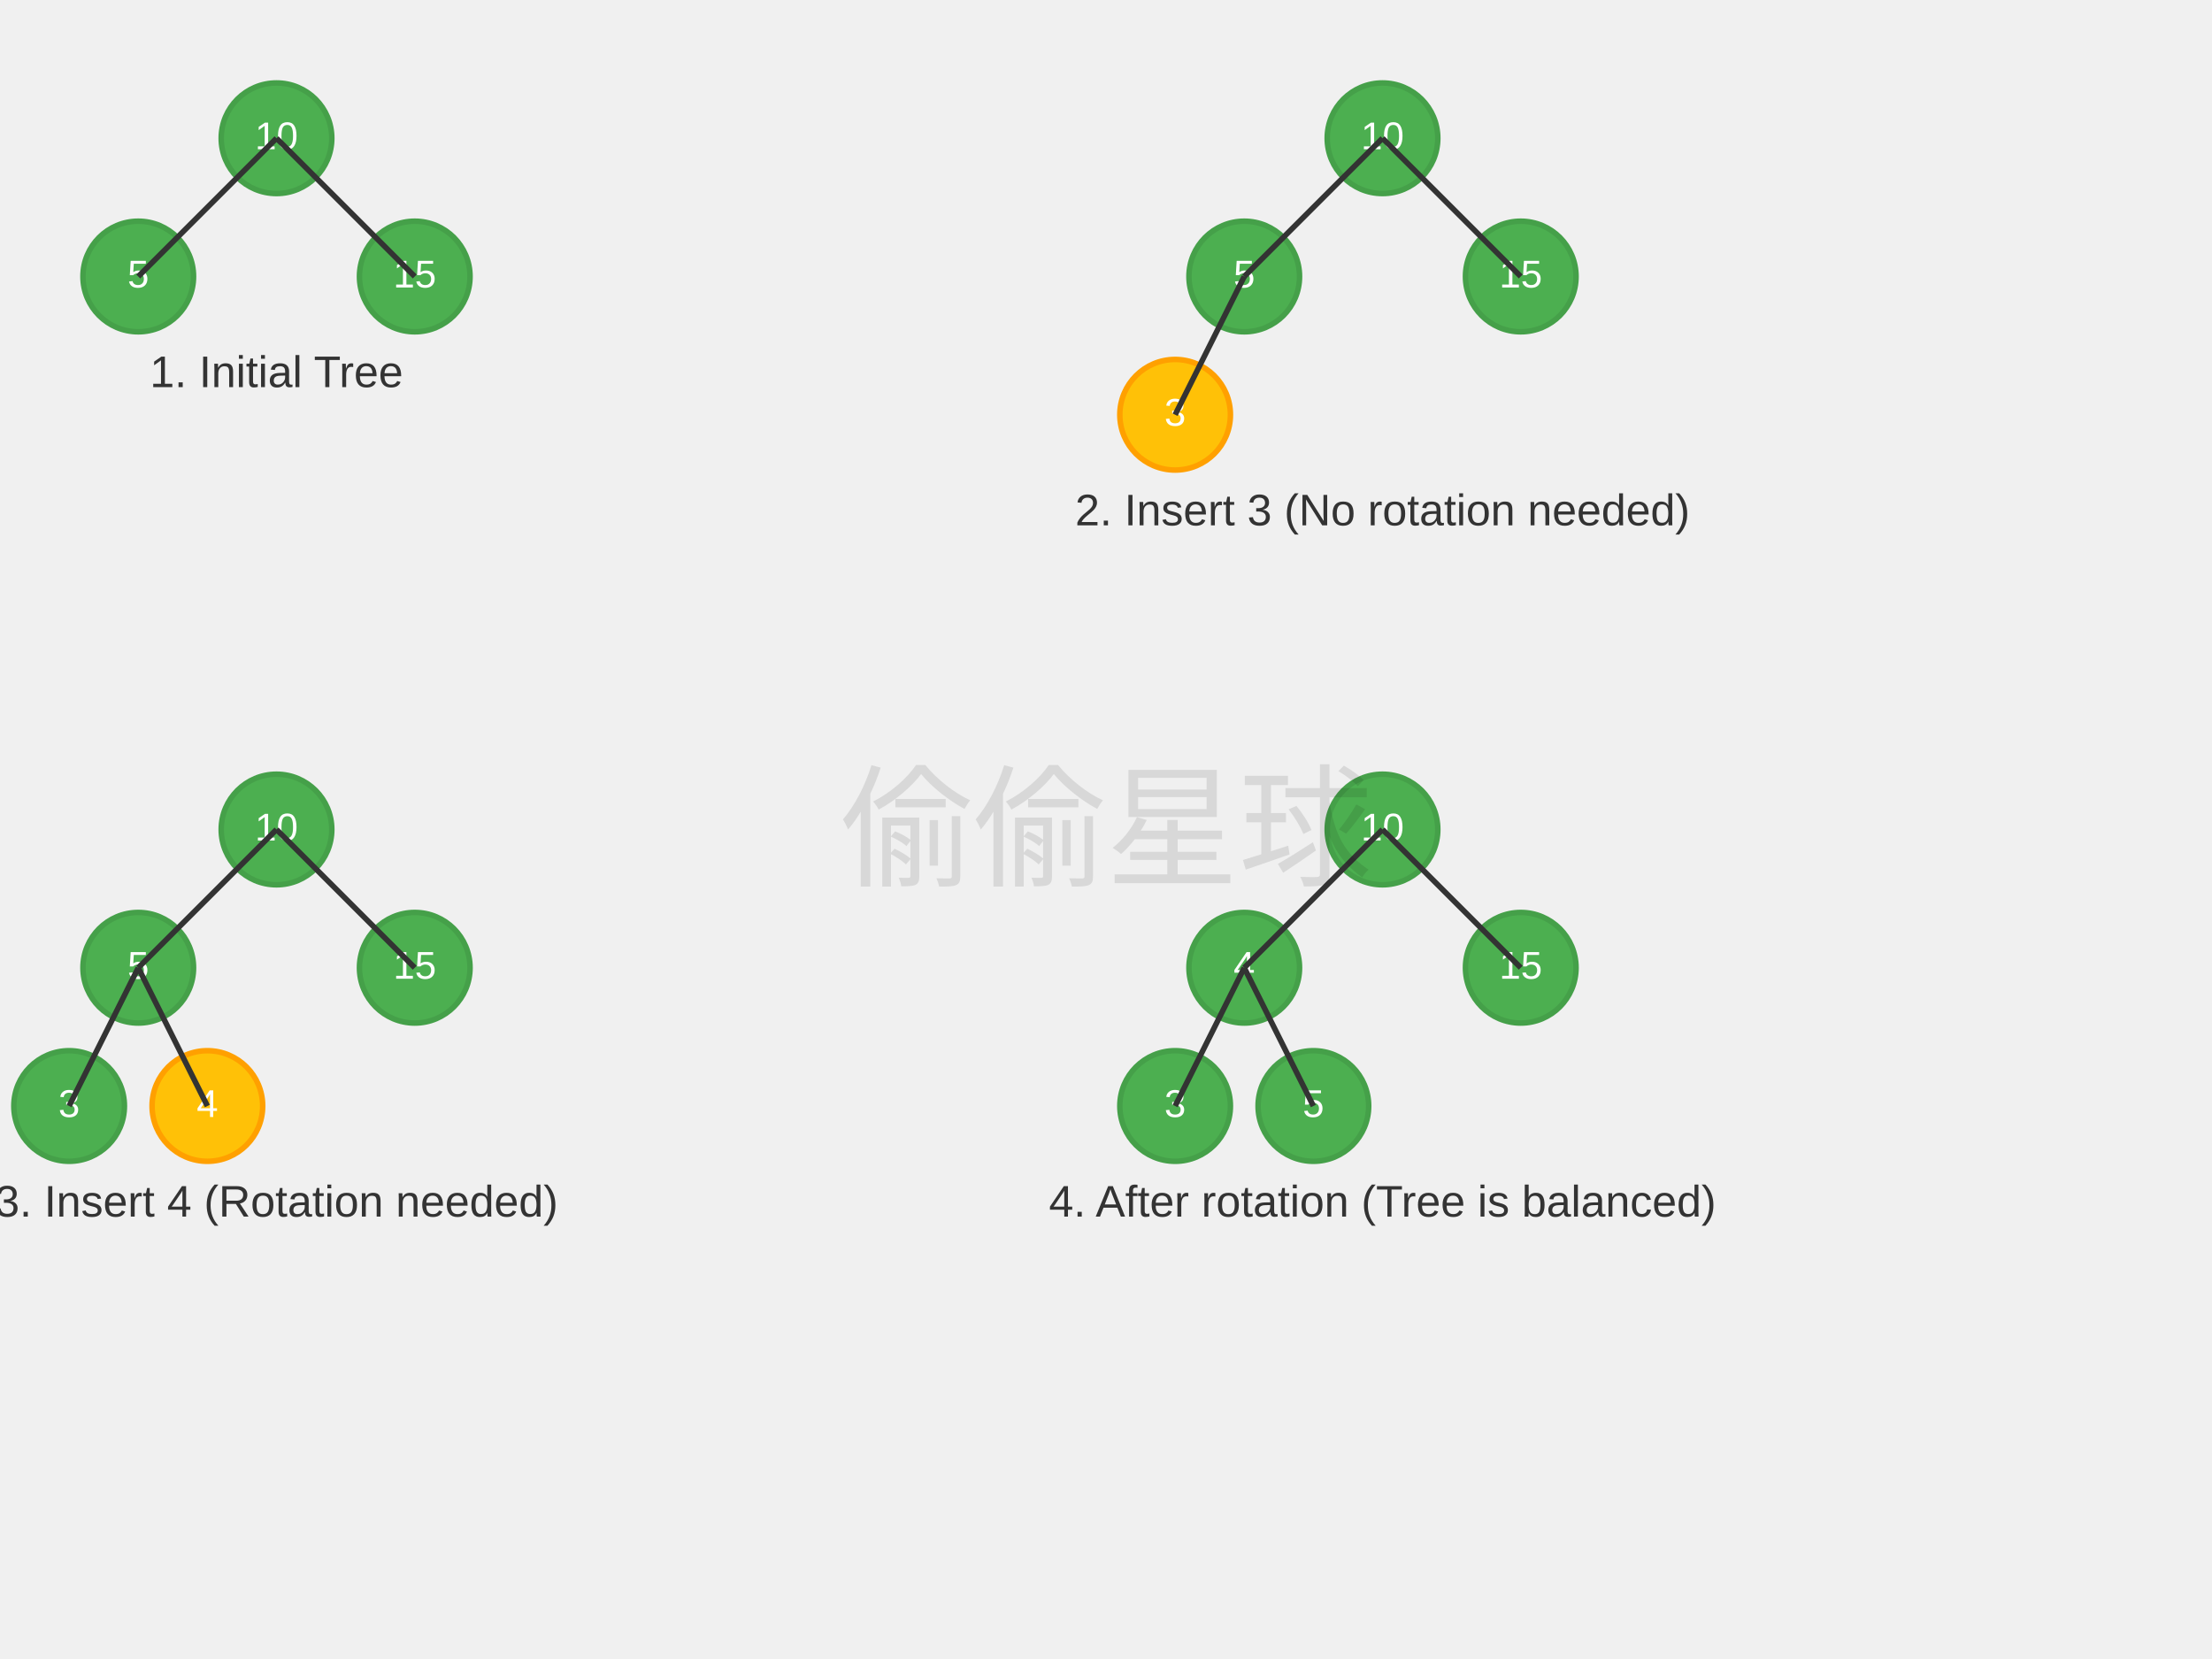
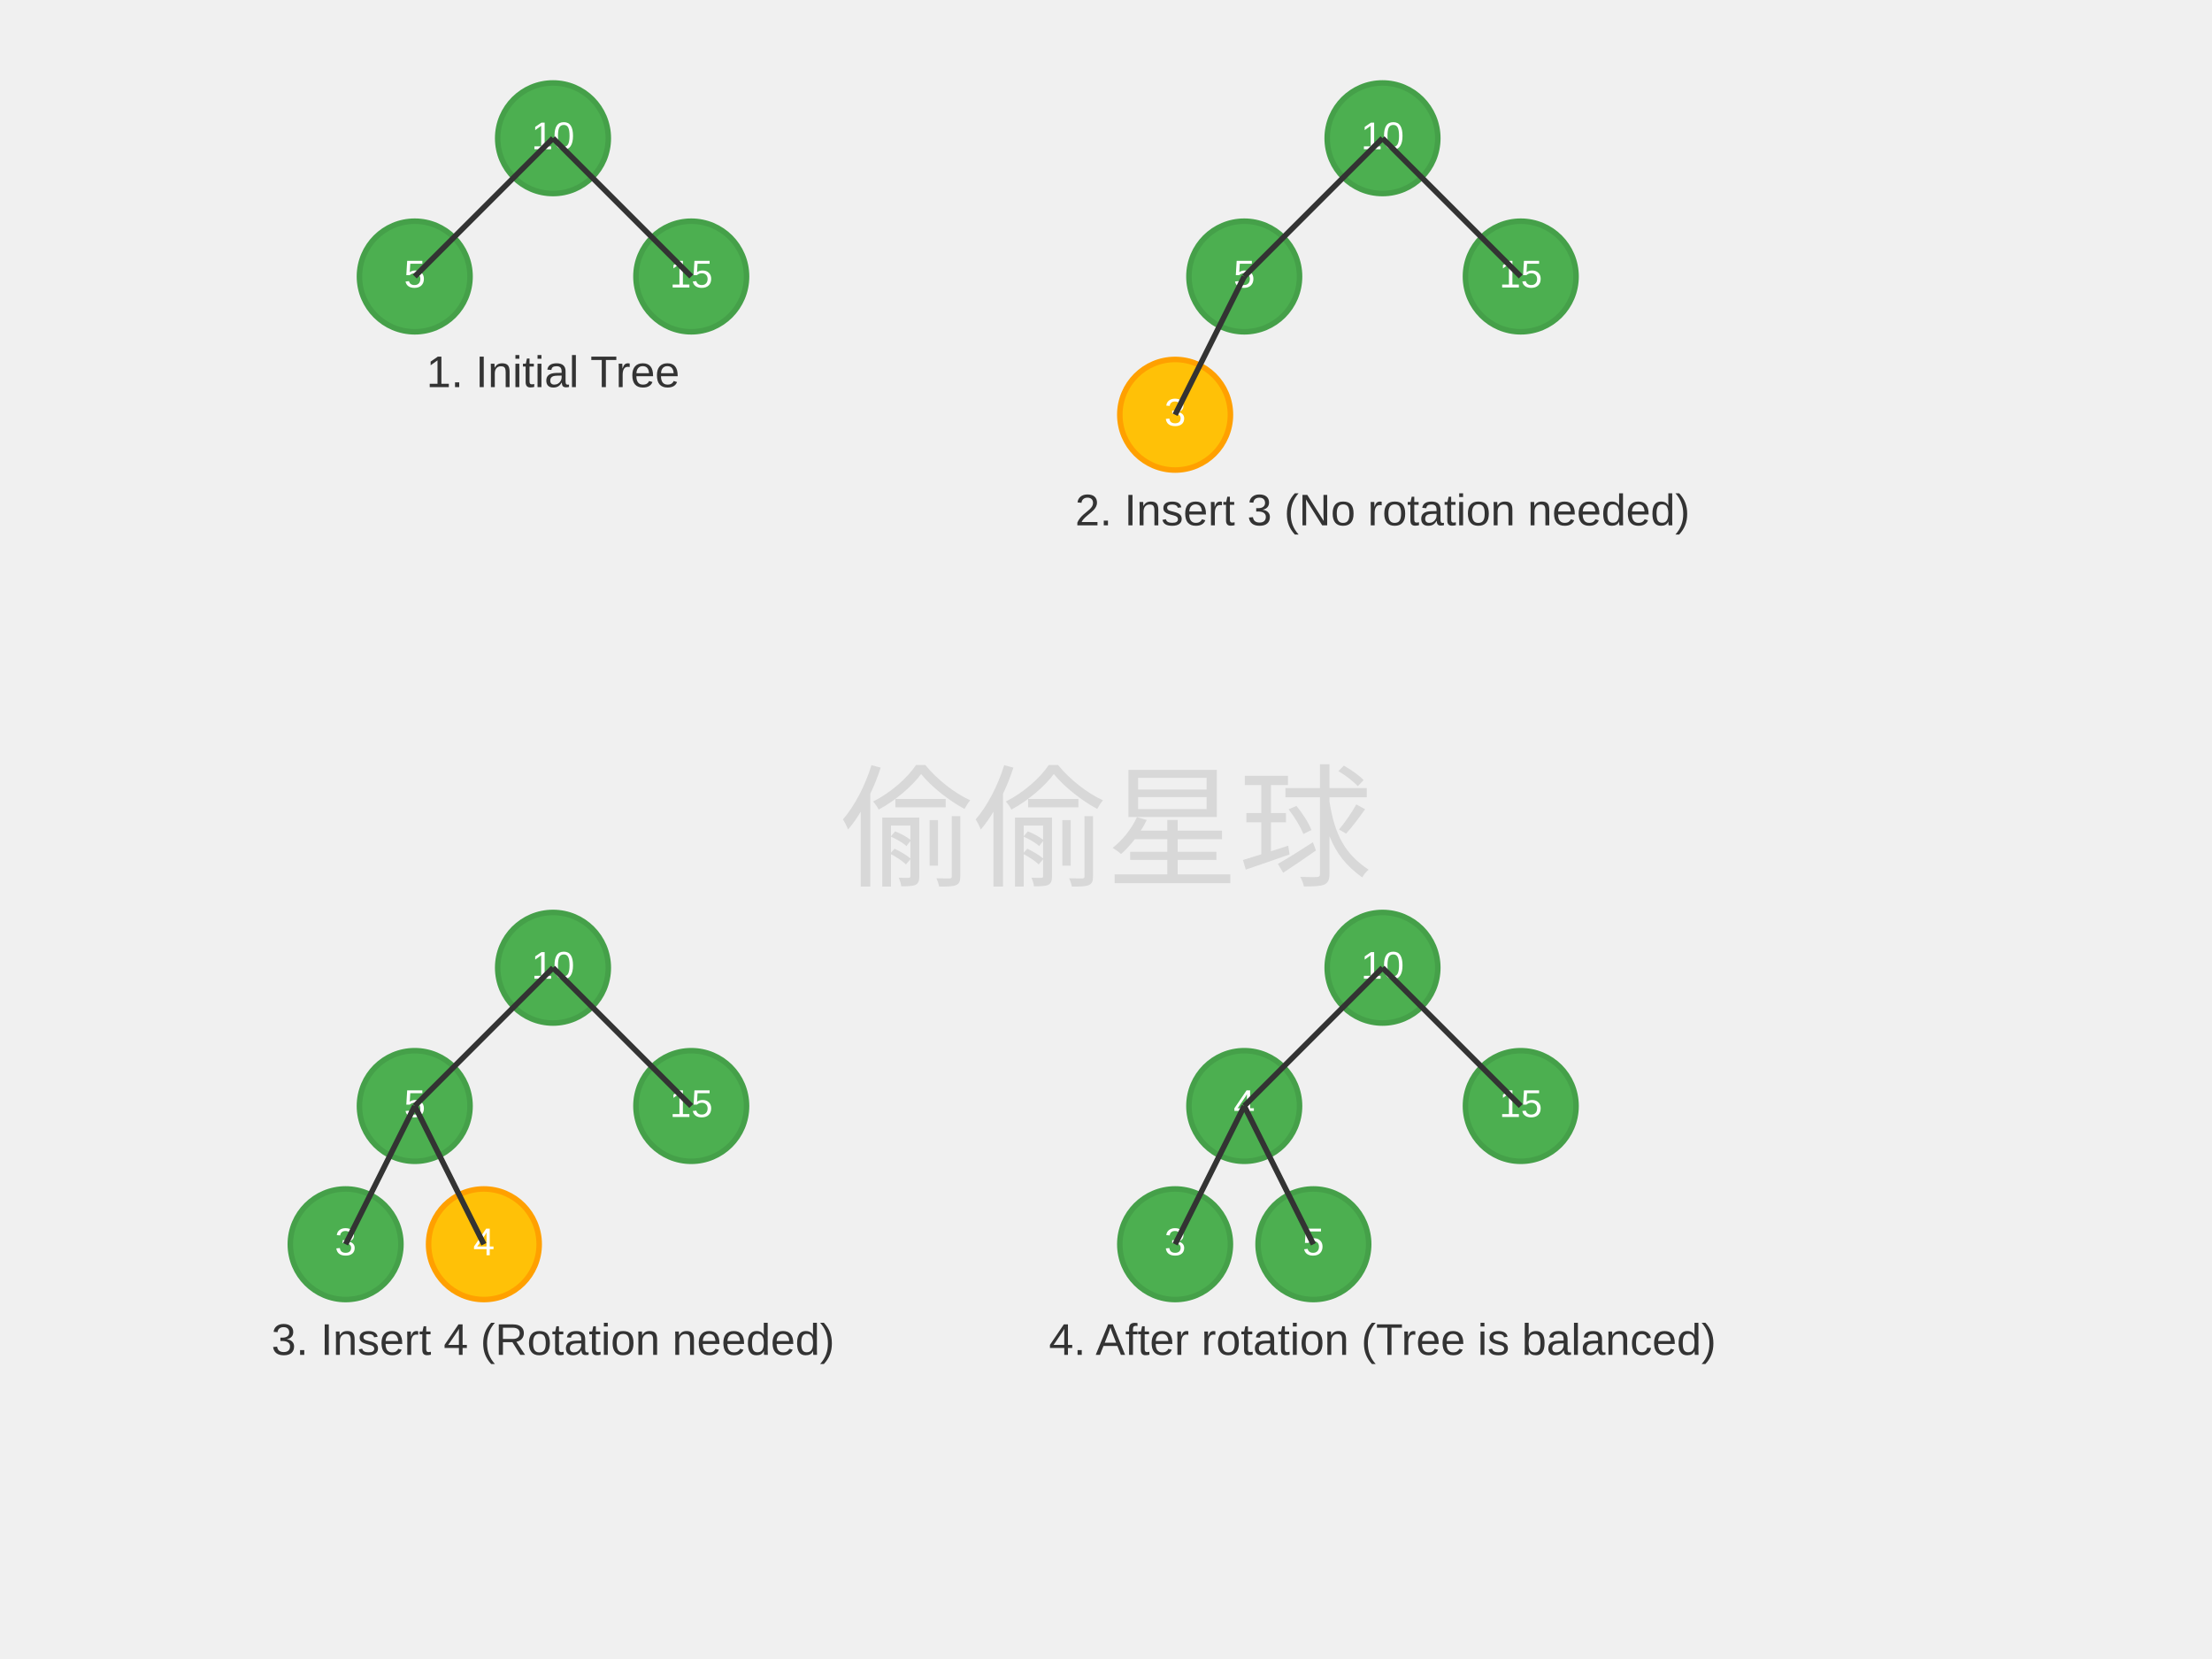
<svg xmlns="http://www.w3.org/2000/svg" viewBox="0 0 800 600">
  <defs>
    <style>
      .node { fill: #4CAF50; stroke: #45a049; stroke-width: 2; }
      .new-node { fill: #FFC107; stroke: #FFA000; stroke-width: 2; }
      .link { stroke: #333; stroke-width: 2; }
      .label { font-family: Arial, sans-serif; font-size: 14px; fill: #fff; text-anchor: middle; dominant-baseline: middle; }
      .step-label { font-family: Arial, sans-serif; font-size: 16px; fill: #333; text-anchor: middle; }
      .watermark { font-family: 'Arial', sans-serif; font-size: 48px; fill: rgba(0,0,0,0.1); }
    </style>
  </defs>
-   <g transform="translate(0,0)">
+   <g transform="translate(100,0)">
    <circle class="node" cx="100" cy="50" r="20" />
    <text class="label" x="100" y="50">10</text>
    <circle class="node" cx="50" cy="100" r="20" />
    <text class="label" x="50" y="100">5</text>
    <circle class="node" cx="150" cy="100" r="20" />
    <text class="label" x="150" y="100">15</text>
    <line class="link" x1="100" y1="50" x2="50" y2="100" />
    <line class="link" x1="100" y1="50" x2="150" y2="100" />
    <text class="step-label" x="100" y="140">1. Initial Tree</text>
  </g>
  <g transform="translate(400,0)">
    <circle class="node" cx="100" cy="50" r="20" />
    <text class="label" x="100" y="50">10</text>
    <circle class="node" cx="50" cy="100" r="20" />
    <text class="label" x="50" y="100">5</text>
    <circle class="node" cx="150" cy="100" r="20" />
    <text class="label" x="150" y="100">15</text>
    <circle class="new-node" cx="25" cy="150" r="20" />
    <text class="label" x="25" y="150">3</text>
    <line class="link" x1="100" y1="50" x2="50" y2="100" />
    <line class="link" x1="100" y1="50" x2="150" y2="100" />
    <line class="link" x1="50" y1="100" x2="25" y2="150" />
    <text class="step-label" x="100" y="190">2. Insert 3 (No rotation needed)</text>
  </g>
-   <g transform="translate(0,250)">
+   <g transform="translate(100,300)">
    <circle class="node" cx="100" cy="50" r="20" />
    <text class="label" x="100" y="50">10</text>
    <circle class="node" cx="50" cy="100" r="20" />
    <text class="label" x="50" y="100">5</text>
    <circle class="node" cx="150" cy="100" r="20" />
    <text class="label" x="150" y="100">15</text>
    <circle class="node" cx="25" cy="150" r="20" />
    <text class="label" x="25" y="150">3</text>
    <circle class="new-node" cx="75" cy="150" r="20" />
    <text class="label" x="75" y="150">4</text>
    <line class="link" x1="100" y1="50" x2="50" y2="100" />
    <line class="link" x1="100" y1="50" x2="150" y2="100" />
    <line class="link" x1="50" y1="100" x2="25" y2="150" />
    <line class="link" x1="50" y1="100" x2="75" y2="150" />
    <text class="step-label" x="100" y="190">3. Insert 4 (Rotation needed)</text>
  </g>
-   <g transform="translate(400,250)">
+   <g transform="translate(400,300)">
    <circle class="node" cx="100" cy="50" r="20" />
    <text class="label" x="100" y="50">10</text>
    <circle class="node" cx="50" cy="100" r="20" />
    <text class="label" x="50" y="100">4</text>
    <circle class="node" cx="150" cy="100" r="20" />
    <text class="label" x="150" y="100">15</text>
    <circle class="node" cx="25" cy="150" r="20" />
    <text class="label" x="25" y="150">3</text>
    <circle class="node" cx="75" cy="150" r="20" />
    <text class="label" x="75" y="150">5</text>
    <line class="link" x1="100" y1="50" x2="50" y2="100" />
    <line class="link" x1="100" y1="50" x2="150" y2="100" />
    <line class="link" x1="50" y1="100" x2="25" y2="150" />
    <line class="link" x1="50" y1="100" x2="75" y2="150" />
    <text class="step-label" x="100" y="190">4. After rotation (Tree is balanced)</text>
  </g>
  <text class="watermark" x="400" y="300" text-anchor="middle" dominant-baseline="middle">偷偷星球</text>
</svg>
